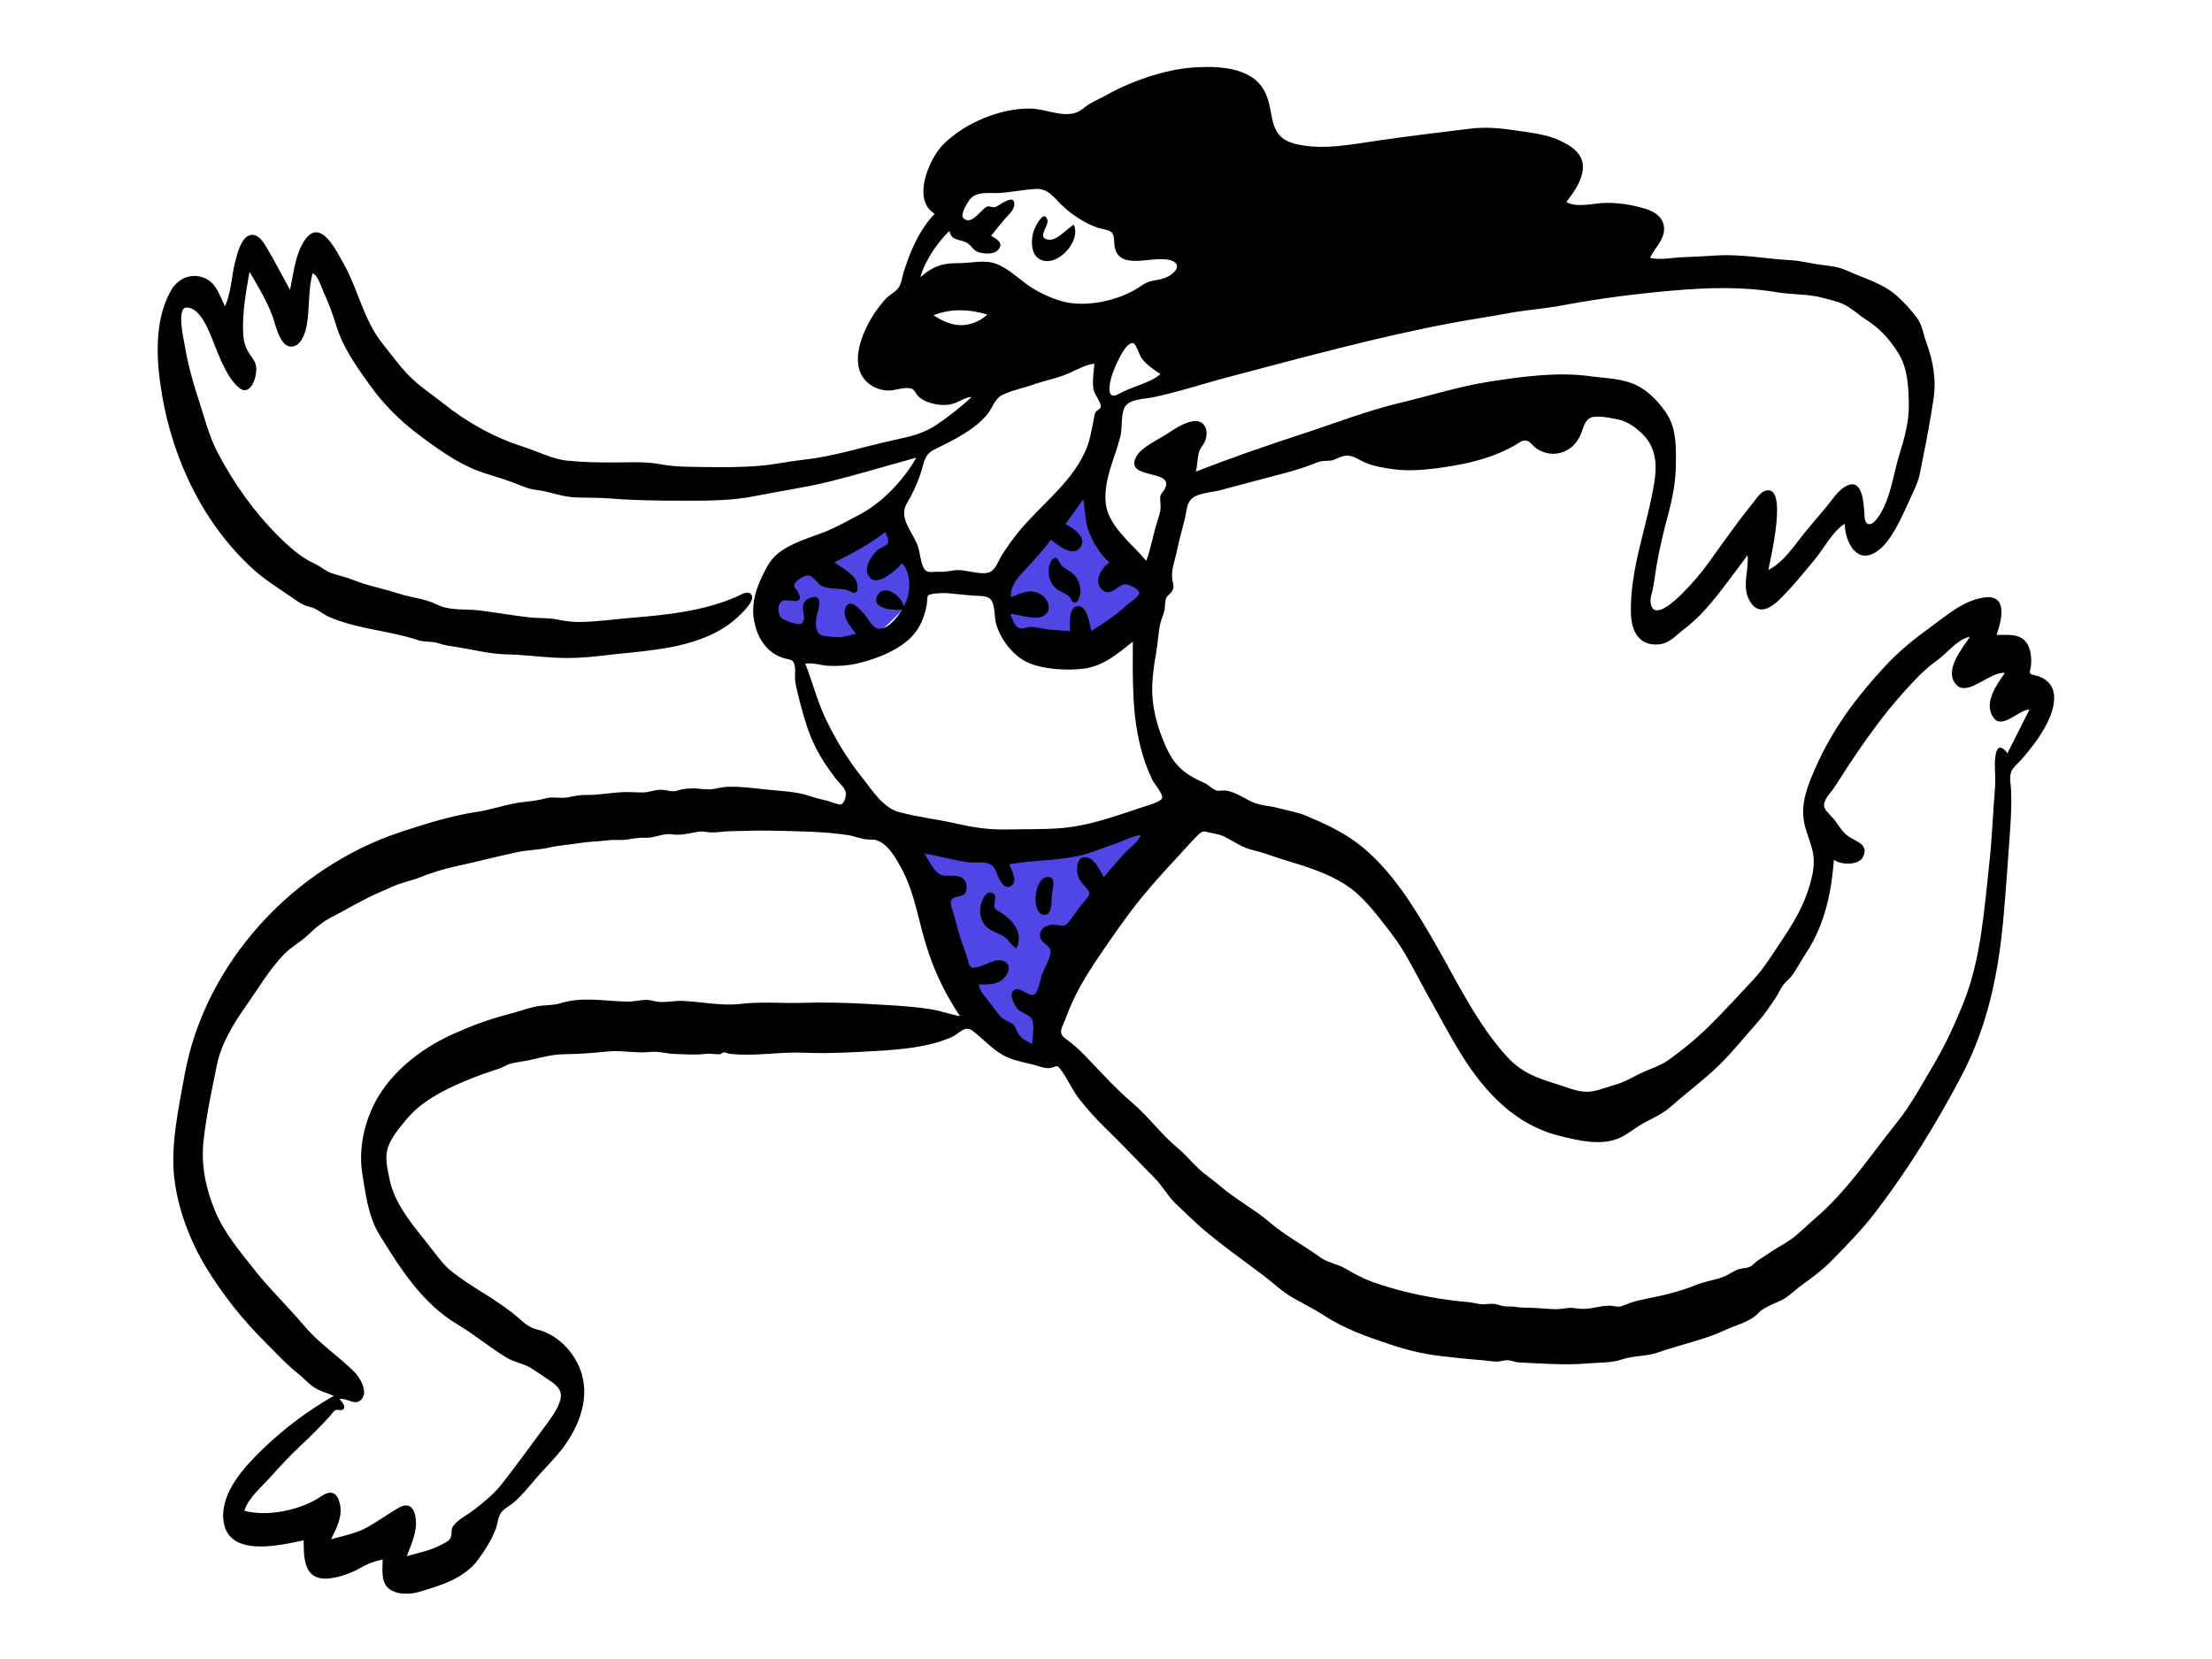
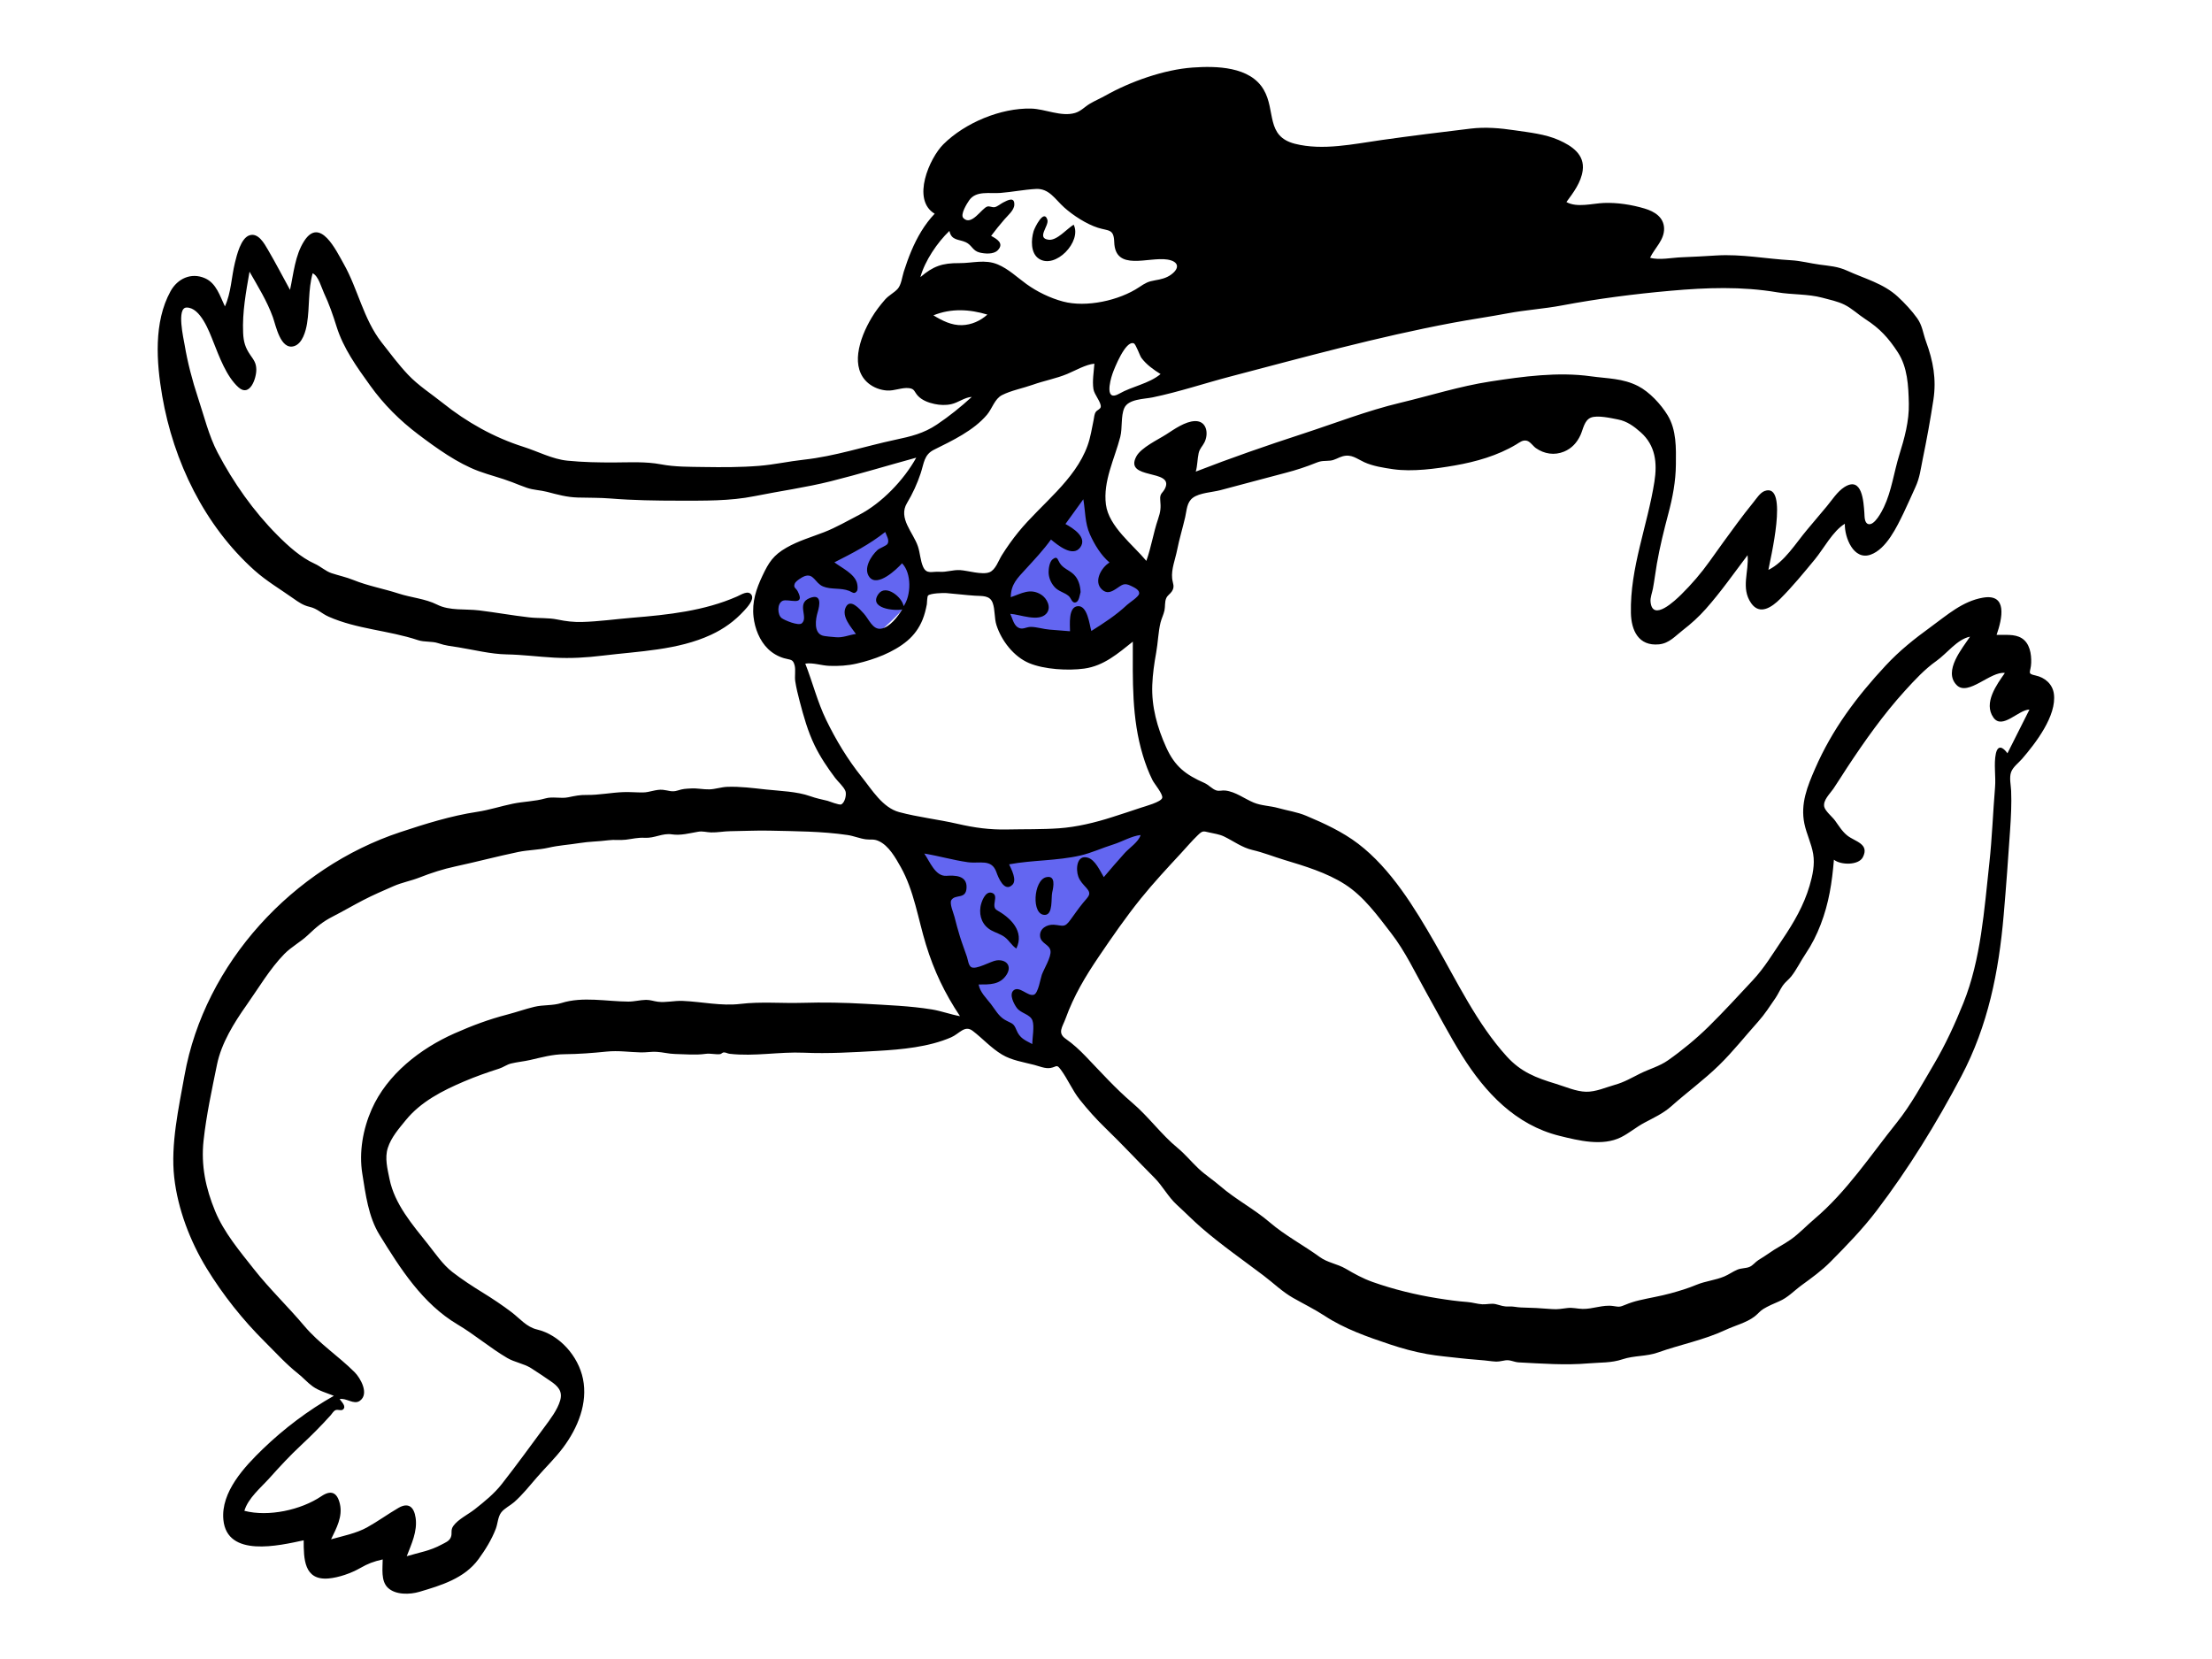
<svg xmlns="http://www.w3.org/2000/svg" viewBox="0 0 1024 768" version="1.1">
-   <g id="react-group-310" stroke="none" stroke-width="1" fill="#FFFFFF00" fill-rule="evenodd">
+   <g id="react-group-310" stroke="none" stroke-width="1" fill="transparent" fill-rule="evenodd">
    <g id="react-group-311">
      <rect id="react-rect-313" x="0" y="0" width="1024" height="768" />
-       <path d="M537.021,380.53 C533.569,386.386 530.118,392.241 526.667,398.097 L526.667,398.097 L494.735,452.265 C492.293,456.409 491.138,460.54 489.662,465.177 L489.662,465.177 L481.542,490.697 C477.509,488.62 473.476,486.543 469.444,484.465 C465.574,482.471 458.612,480.483 455.576,477.321 C452.898,474.532 451.576,467.982 450.116,464.439 C445.878,454.159 441.64,443.879 437.401,433.599 C430.979,418.023 424.557,402.447 418.137,386.871 C437.422,388.72 456.708,390.57 475.994,392.419 C496.336,388.456 516.679,384.493 537.021,380.53 Z M505.318,216.469 C506.155,222.491 506.991,228.513 507.828,234.535 C508.395,238.624 508.091,243.176 510.62,246.396 C516.748,254.199 526.95,259.598 529.5,269.438 L529.5,269.438 L532.16,279.694 C532.5,281.008 534.272,284.766 533.806,286.044 C533.03,288.172 525.583,290.917 523.653,291.941 C516.334,295.821 508.763,299.585 500.818,302.007 C492.572,304.52 485.921,303.499 478.458,299.036 C473.699,296.19 465.481,291.362 462.689,286.304 C460.766,282.822 460.871,276.688 460.142,272.741 L460.142,272.741 L439.787,272.741 C435.642,272.741 428.634,271.35 425.32,273.665 C423.321,275.061 421.637,278.031 419.998,279.84 C417.366,282.745 414.637,285.568 411.789,288.263 C405.752,293.98 398.894,299.865 390.991,302.792 C381.438,306.33 372.447,301.367 364.985,295.34 C361.578,292.587 353.731,286.374 353.322,281.665 C352.899,276.811 357.171,271.065 360.545,268.131 C366.624,262.847 373.84,258.761 380.825,254.816 C391.676,248.688 402.85,243.075 414.173,237.868 C415.956,242.506 417.74,247.143 419.524,251.78 C420.79,255.075 422.058,258.37 423.326,261.664 C423.957,263.307 424.552,266.835 425.796,268.089 C427.251,269.556 431.026,268.779 433.289,268.779 L433.289,268.779 L452.4,268.779 C454.799,268.779 460.331,269.854 462.535,268.76 C464.262,267.902 466.145,264.348 467.337,262.889 C479.997,247.416 492.658,231.943 505.318,216.469 Z" id="react-path-314" fill="#4F46E5" />
+       <path d="M537.021,380.53 C533.569,386.386 530.118,392.241 526.667,398.097 L526.667,398.097 L494.735,452.265 C492.293,456.409 491.138,460.54 489.662,465.177 L489.662,465.177 L481.542,490.697 C477.509,488.62 473.476,486.543 469.444,484.465 C465.574,482.471 458.612,480.483 455.576,477.321 C452.898,474.532 451.576,467.982 450.116,464.439 C445.878,454.159 441.64,443.879 437.401,433.599 C430.979,418.023 424.557,402.447 418.137,386.871 C437.422,388.72 456.708,390.57 475.994,392.419 C496.336,388.456 516.679,384.493 537.021,380.53 Z M505.318,216.469 C506.155,222.491 506.991,228.513 507.828,234.535 C508.395,238.624 508.091,243.176 510.62,246.396 C516.748,254.199 526.95,259.598 529.5,269.438 L529.5,269.438 L532.16,279.694 C532.5,281.008 534.272,284.766 533.806,286.044 C533.03,288.172 525.583,290.917 523.653,291.941 C516.334,295.821 508.763,299.585 500.818,302.007 C492.572,304.52 485.921,303.499 478.458,299.036 C473.699,296.19 465.481,291.362 462.689,286.304 C460.766,282.822 460.871,276.688 460.142,272.741 L460.142,272.741 L439.787,272.741 C435.642,272.741 428.634,271.35 425.32,273.665 C423.321,275.061 421.637,278.031 419.998,279.84 C417.366,282.745 414.637,285.568 411.789,288.263 C405.752,293.98 398.894,299.865 390.991,302.792 C381.438,306.33 372.447,301.367 364.985,295.34 C361.578,292.587 353.731,286.374 353.322,281.665 C352.899,276.811 357.171,271.065 360.545,268.131 C366.624,262.847 373.84,258.761 380.825,254.816 C391.676,248.688 402.85,243.075 414.173,237.868 C415.956,242.506 417.74,247.143 419.524,251.78 C420.79,255.075 422.058,258.37 423.326,261.664 C423.957,263.307 424.552,266.835 425.796,268.089 C427.251,269.556 431.026,268.779 433.289,268.779 L433.289,268.779 L452.4,268.779 C454.799,268.779 460.331,269.854 462.535,268.76 C464.262,267.902 466.145,264.348 467.337,262.889 C479.997,247.416 492.658,231.943 505.318,216.469 Z" id="react-path-314" fill="#6366F1" />
      <g id="react-group-312" transform="translate(72.99943, 30.99941)" fill="#000000">
        <path d="M856.307,317.72 C854.195,314.783 851.837,313.659 850.929,317.933 C849.934,322.615 850.977,328.515 850.573,333.381 C849.597,345.129 849.206,356.933 847.915,368.653 C845.544,390.175 844.06,413.07 835.901,433.359 C831.998,443.062 827.585,452.656 822.264,461.666 C816.95,470.663 811.655,480.479 805.117,488.636 C792.849,503.939 781.946,520.614 766.87,533.372 C763.213,536.467 759.958,540.005 756.036,542.785 C752.72,545.136 748.981,546.919 745.804,549.229 C744.238,550.367 742.695,551.25 741.046,552.301 C739.475,553.301 738.528,554.825 736.831,555.514 C735.166,556.19 733.087,556.012 731.302,556.757 C729.203,557.634 727.342,559.012 725.248,559.899 C721.109,561.653 716.502,562.044 712.318,563.781 C708.235,565.474 704.614,566.556 700.343,567.73 C695.479,569.067 690.558,569.825 685.655,570.995 C683.495,571.511 681.447,572.172 679.401,573.03 C676.759,574.139 676.537,574.012 673.756,573.594 C669.072,572.89 664.346,575.056 659.592,574.935 C657.21,574.875 655.077,574.24 652.684,574.512 C650.044,574.812 648.179,575.241 645.461,575.014 C640.606,574.609 635.934,574.37 631.128,574.264 C629.279,574.223 627.595,573.715 625.745,573.808 C622.931,573.95 622.135,573.387 619.404,572.727 C617.442,572.253 615.223,572.903 613.244,572.798 C610.911,572.674 608.687,571.922 606.359,571.746 C601.54,571.382 597.156,570.766 592.337,569.99 C582.337,568.379 571.985,565.863 562.442,562.469 C557.881,560.847 554.115,558.756 549.994,556.343 C546.06,554.039 541.619,553.573 537.96,550.912 C530.453,545.449 521.897,540.955 514.838,534.893 C507.62,528.695 498.973,524.227 491.86,518.054 C488.643,515.262 485.034,512.965 481.927,510.055 C478.535,506.877 475.721,503.353 472.119,500.393 C464.596,494.211 458.699,485.932 451.186,479.534 C443.368,472.876 436.731,465.425 429.63,458.045 C426.738,455.039 423.789,452.297 420.371,449.917 C416.375,447.134 418.864,444.449 420.296,440.497 C424.132,429.924 429.418,421.065 435.729,411.766 C441.954,402.595 448.191,393.55 455.16,384.919 C461.031,377.648 467.34,370.878 473.606,364.111 C476.211,361.297 478.733,358.293 481.508,355.627 C483.652,353.568 483.943,353.684 486.616,354.333 C489.046,354.924 491.374,355.142 493.65,356.238 C498.068,358.366 501.884,361.334 506.766,362.475 C511.978,363.692 516.493,365.553 521.593,367.09 C531.007,369.929 541.219,373.009 549.577,378.36 C558.372,383.992 564.733,392.884 571.01,401.001 C577.578,409.491 582.121,419.294 587.38,428.656 C592.82,438.337 597.891,448.162 603.777,457.588 C614.557,474.849 628.686,489.799 648.917,494.81 C657.765,497.001 668.826,499.774 677.453,495.443 C681.229,493.548 684.479,490.74 688.214,488.751 C692.561,486.436 696.969,484.441 700.682,481.13 C707.943,474.656 715.819,468.933 722.809,462.111 C729.256,455.817 734.884,448.655 740.904,441.937 C743.907,438.586 746.371,434.762 748.905,431.053 C750.164,429.209 751.05,427.072 752.295,425.265 C753.434,423.612 755.03,422.541 756.266,420.963 C758.736,417.813 760.617,413.867 762.881,410.52 C765.744,406.288 768.011,401.752 769.845,396.988 C773.677,387.028 775.1,377.533 775.982,366.971 C779.075,369.534 787.419,369.653 789.375,365.821 C792.545,359.609 785.771,358.621 782.239,355.847 C779.829,353.955 778.242,351.293 776.476,348.847 C775.28,347.189 771.948,344.493 771.5,342.483 C770.828,339.463 774.186,336.401 775.734,334.124 C777.902,330.935 779.913,327.637 782.036,324.417 C790.196,312.036 798.875,299.752 808.865,288.762 C813.316,283.865 818.042,278.752 823.463,274.936 C828.278,271.547 833.004,264.929 838.977,263.734 C835.617,268.901 826.356,279.667 832.821,286.171 C838.115,291.496 848.558,279.589 855.115,280.538 C851.43,285.806 845.033,294.441 849.819,301.185 C853.923,306.97 861.451,297.482 866.494,297.482 C863.098,304.228 859.703,310.974 856.307,317.72 M414.856,397.091 C411.67,396.876 408.121,398.892 408.494,402.437 C408.853,405.869 412.871,406.133 413.307,409.171 C413.72,412.04 410.265,417.531 409.276,420.296 C408.669,421.991 407.645,428.741 405.649,429.478 C402.899,430.493 398.785,425.089 396.147,427.53 C394.056,429.463 396.463,433.892 397.693,435.556 C399.644,438.195 403.844,438.459 404.944,441.404 C405.934,444.057 404.881,449.466 404.881,452.325 C401.372,450.484 399.091,449.602 397.562,445.869 C396.118,442.345 395.54,443.043 392.137,441.074 C389.278,439.418 387.681,436.341 385.716,433.794 C383.621,431.078 380.636,428.28 380.041,424.749 C384.963,424.749 389.857,424.986 392.911,420.32 C395.641,416.145 392.829,412.998 388.27,413.601 C385.725,413.938 378.865,418.066 376.605,416.712 C375.329,415.947 375.072,413.265 374.63,411.953 C373.569,408.802 372.359,405.721 371.379,402.538 C370.45,399.514 369.617,396.462 368.849,393.393 C368.415,391.663 366.436,387.181 367.412,385.667 C369.295,382.749 374.165,385.543 374.445,380.016 C374.741,374.174 369.009,374.188 365.086,374.442 C359.976,374.772 357.439,367.802 354.876,364.133 C361.636,365.232 368.209,367.173 375.003,368.136 C380.519,368.917 386.033,366.398 388.261,372.74 C389.054,374.996 391.914,382.34 395.673,378.594 C397.888,376.387 395.184,371.412 394.156,369.126 C405.1,367.093 416.257,367.542 427.21,365.017 C432.428,363.815 437.238,361.512 442.337,359.936 C446.323,358.704 450.925,355.956 455.03,355.557 C454.071,358.775 449.917,361.423 447.718,363.835 C444.382,367.494 441.191,371.283 437.977,375.049 C436.266,372.231 434.027,367.007 430.536,366.023 C425.349,364.561 424.97,371.486 426.174,374.769 C427.008,377.045 428.413,378.335 429.953,380.067 C432.56,383.004 430.826,383.959 428.366,386.973 C426.31,389.492 424.517,392.079 422.617,394.705 C419.692,398.744 419.174,397.382 414.856,397.091 M358.393,436.299 C348.329,434.65 337.572,434.283 327.378,433.689 C317.84,433.133 308.014,432.96 298.45,433.246 C288.927,433.53 279.19,432.605 269.718,433.743 C260.895,434.803 251.98,432.725 242.982,432.346 C239.198,432.187 235.368,433.195 231.583,432.741 C229.683,432.513 228.008,431.836 226.063,431.867 C223.304,431.912 220.644,432.679 217.864,432.666 C207.846,432.617 196.764,430.222 186.925,433.318 C182.665,434.658 178.666,434.053 174.312,435.098 C170.098,436.11 166.052,437.575 161.876,438.654 C153.351,440.858 145.519,443.791 137.39,447.394 C121.576,454.403 106.205,466.339 99.065,482.53 C95.013,491.719 93.125,502.36 94.717,512.302 C96.248,521.867 97.536,532.305 102.702,540.677 C112.329,556.278 122.619,572.517 138.748,582.09 C146.724,586.824 153.848,592.967 161.798,597.635 C165.281,599.679 169.375,600.197 172.783,602.312 C175.794,604.181 178.831,606.313 181.784,608.303 C185.244,610.637 187.581,612.981 186.304,617.362 C185.035,621.72 181.656,626.095 178.991,629.703 C172.518,638.463 166.027,647.414 159.314,655.98 C155.743,660.537 151.321,664.088 146.805,667.661 C143.83,670.016 139.111,672.278 136.881,675.375 C135.405,677.425 136.511,678.744 135.683,680.703 C134.915,682.516 133.05,683.142 131.39,684.047 C126.061,686.95 120.998,687.696 115.295,689.41 C117.473,683.765 120.298,677.909 119.41,671.68 C118.681,666.576 116.074,664.361 111.426,667.069 C106.541,669.915 101.87,673.323 96.939,676.063 C91.982,678.819 85.697,680.068 80.26,681.584 C82.729,676.46 85.718,671.095 84.344,665.201 C83.074,659.754 80.189,658.663 75.765,661.651 C66.312,668.035 51.295,671.288 40.129,668.403 C41.831,662.541 47.861,657.595 51.808,653.19 C56.482,647.972 61.227,642.834 66.356,638.057 C71.198,633.547 75.72,629.006 80.134,624.094 C80.815,623.337 81.34,622.235 82.329,621.806 C83.396,621.344 84.965,622.241 85.825,621.473 C87.42,620.05 85.186,618.007 84.224,616.696 C87.28,615.974 90.751,619.47 93.57,617.482 C98.087,614.294 93.833,606.888 91.17,604.234 C83.637,596.725 74.747,590.981 67.812,582.753 C60.312,573.853 51.793,565.718 44.593,556.586 C38.036,548.271 30.668,539.544 26.603,529.694 C22.206,519.043 19.981,508.485 21.241,496.965 C22.531,485.169 25.094,473.416 27.462,461.799 C29.471,451.947 35.331,442.511 41.078,434.38 C46.582,426.591 51.953,417.43 58.636,410.62 C61.927,407.266 66.164,405.08 69.559,401.856 C73.435,398.175 76.266,395.736 81.081,393.271 C85.805,390.854 90.391,388.166 95.102,385.72 C99.786,383.287 104.303,381.378 109.099,379.262 C113.141,377.479 117.12,376.831 121.267,375.201 C126.636,373.092 132.119,371.32 137.764,370.107 C147.568,368.001 157.161,365.43 166.924,363.404 C171.55,362.444 176.382,362.47 180.911,361.427 C185.789,360.303 190.358,360.08 195.301,359.277 C199.753,358.554 204.184,358.572 208.683,357.975 C211.34,357.623 214.02,358.049 216.67,357.728 C219.93,357.334 222.223,356.658 225.535,356.84 C230.056,357.09 233.652,354.593 237.993,355.243 C242.139,355.864 246.081,354.739 250.186,354.036 C252.357,353.664 254.02,354.287 256.175,354.351 C259.107,354.439 262.107,353.812 265.071,353.786 C271.133,353.732 277.236,353.385 283.295,353.528 C295.393,353.814 307.264,353.794 319.367,355.557 C322.248,355.978 325.12,357.227 327.95,357.563 C330.281,357.84 331.425,357.288 333.787,358.355 C338.433,360.455 341.595,366.128 344.017,370.447 C350.137,381.364 352.008,394.399 355.639,406.241 C359.388,418.467 364.346,428.836 371.407,439.413 C367.008,438.634 362.804,437.021 358.393,436.299 M309.456,302.251 C305.401,293.898 303.178,284.829 299.789,276.213 C303.401,275.662 307.306,277.129 310.964,277.244 C315.378,277.385 319.28,277.178 323.606,276.187 C331.628,274.348 340.639,271.019 347.005,265.652 C350.15,263.001 352.505,259.722 354.057,255.925 C355.011,253.588 355.591,251.201 356.064,248.739 C356.182,248.124 356.147,245.112 356.662,244.656 C357.816,243.632 363.521,243.434 365.111,243.558 C369.468,243.9 373.847,244.478 378.282,244.766 C381.717,244.99 385.234,244.497 386.554,248.137 C387.704,251.306 387.239,255.136 388.308,258.437 C390.637,265.634 396.297,272.979 403.384,275.963 C410.451,278.938 421.455,279.531 428.909,278.512 C438,277.269 444.579,271.47 451.415,266.037 C451.415,283.897 450.817,301.373 456.079,318.728 C457.264,322.64 458.704,326.501 460.532,330.161 C461.367,331.832 465.432,336.586 465.028,338.352 C464.584,340.289 456.947,342.301 455.147,342.913 C450.749,344.407 446.311,345.839 441.889,347.259 C434.006,349.791 425.432,351.873 417.193,352.445 C409.154,353.003 401.239,352.813 393.198,352.986 C385.175,353.158 378.069,352.172 370.207,350.361 C361.328,348.317 351.991,347.3 343.227,344.942 C335.569,342.881 330.62,334.556 325.922,328.696 C319.385,320.54 314.019,311.648 309.456,302.251 M298.145,257.574 C296.593,258.831 290.155,256.146 288.813,255.107 C286.955,253.668 286.583,248.503 289.243,247.161 C291.781,245.881 300.104,250.095 296.288,242.758 C295.429,241.105 294.151,241.166 294.923,239.146 C295.366,237.989 298.277,236.174 299.336,235.775 C303.721,234.126 304.241,238.918 308.002,240.48 C311.812,242.062 316.202,240.987 320.127,242.546 C321.627,243.141 322.388,244.278 323.642,242.688 C324.263,241.899 323.968,239.809 323.731,238.915 C322.575,234.576 316.561,231.846 313.266,229.327 C321.622,225.095 329.413,221.093 336.792,215.272 C337.343,216.776 338.899,219.177 337.848,220.792 C337.255,221.701 334.162,222.755 333.211,223.623 C330.326,226.259 326.437,232.208 329.493,236.162 C333.201,240.96 342.047,232.621 344.578,229.761 C349.117,234.322 348.804,244.729 345.302,249.616 C344.736,245.559 337.069,239.214 333.667,243.967 C328.857,250.691 341.114,251.938 344.684,251.111 C342.679,254.343 338.891,259.48 334.82,260.049 C330.966,260.589 329.177,255.531 326.889,253.034 C324.902,250.866 320.578,245.789 318.511,250.139 C316.464,254.45 321.01,259.31 323.242,262.491 C320.145,262.892 317.172,264.313 313.993,263.984 C312.475,263.827 308.867,263.64 307.595,263.171 C303.672,261.725 304.535,255.683 305.513,252.444 C306.508,249.154 307.541,243.525 301.727,245.91 C295.548,248.444 301.431,254.911 298.145,257.574 M346.879,201.881 C349.487,197.559 351.608,192.899 353.204,188.112 C354.788,183.36 354.719,179.512 359.399,177.182 C367.845,172.978 377.717,168.344 383.922,160.98 C386.332,158.12 387.45,153.658 390.842,151.916 C395.019,149.772 400.66,148.699 405.144,147.101 C410.392,145.231 415.909,144.254 421.058,142.113 C424.701,140.598 429.693,137.688 433.621,137.366 C433.361,141.238 432.602,145.217 433.177,149.099 C433.564,151.715 436.864,155.242 436.569,157.372 C436.427,158.394 434.889,158.818 434.294,159.673 C433.559,160.731 433.527,162.206 433.274,163.409 C432.439,167.395 431.858,171.39 430.473,175.248 C424.675,191.392 409.036,202.315 398.496,215.236 C395.679,218.69 393.118,222.304 390.75,226.083 C389.258,228.464 387.883,232.811 385.053,233.914 C381.654,235.239 375.025,233.137 371.52,232.923 C368.076,232.713 365.283,233.932 361.955,233.697 C358.505,233.452 355.959,235.01 354.343,231.415 C353.046,228.529 352.947,224.934 351.93,221.916 C349.771,215.505 342.659,208.877 346.879,201.881 M372.36,119.523 C367.509,119.679 363.134,117.43 359.104,114.98 C367.356,111.649 375.799,112.145 384.089,114.632 C380.847,117.544 376.743,119.382 372.36,119.523 M353.079,97.289 C355.11,89.813 360.953,81.188 366.512,75.902 C367.452,80.494 370.941,79.649 374.164,81.171 C376.918,82.471 377.261,85.111 380.494,85.905 C382.907,86.497 386.954,86.845 388.877,84.863 C392.037,81.605 388.388,79.609 385.827,78.193 C387.799,75.544 389.898,72.97 392.06,70.471 C393.555,68.743 396.46,66.336 396.558,63.817 C396.708,59.946 393.617,61.589 391.314,62.783 C390.225,63.348 388.705,64.67 387.472,64.891 C386.29,65.102 385.126,64.319 384.063,64.615 C381.488,65.332 376.691,73.902 372.954,69.931 C371.403,68.283 374.719,63.077 375.672,61.716 C378.883,57.131 385.097,58.712 390.115,58.318 C395.596,57.887 401.084,56.765 406.564,56.473 C412.692,56.147 415.403,61.247 419.699,65.083 C423.782,68.729 429.952,72.734 435.229,74.421 C440.278,76.034 442.609,74.832 442.81,81.071 C443.254,94.859 458.643,87.764 467.428,89.154 C472.559,89.965 473.402,93.02 469.119,96.143 C466.929,97.74 464.363,98.325 461.763,98.754 C458.461,99.299 457.177,100.051 454.365,101.933 C445.111,108.125 429.859,111.457 419.105,108.585 C413.163,106.998 407.077,104.058 402.105,100.447 C397.814,97.331 393.877,93.521 388.929,91.431 C382.935,88.9 377.24,90.859 371.04,90.81 C363.222,90.747 359.019,92.204 353.079,97.289 M441.98,142.084 C442.83,139.61 448.074,126.349 451.891,127.965 C452.861,128.376 454.662,133.695 455.381,134.665 C457.696,137.784 460.995,140.145 464.259,142.167 C458.84,146.673 451.154,147.798 445.106,151.261 C438.495,155.045 440.724,145.735 441.98,142.084 M422.341,261.223 C419.204,260.938 416.063,260.697 412.921,260.472 C410.123,260.272 406.952,259.223 404.239,259.207 C401.904,259.193 400.311,260.821 398.094,259.366 C396.224,258.139 395.582,255.024 394.681,253.155 C399.106,253.401 407.836,257.105 411.405,253.047 C413.893,250.217 411.655,245.915 408.937,244.24 C403.846,241.101 399.821,243.807 394.918,245.451 C394.965,239.464 397.996,236.65 401.751,232.543 C405.774,228.145 410.055,223.616 413.524,218.764 C416.45,221.16 423.548,227.161 427.049,222.444 C430.576,217.692 423.549,213.39 420.224,211.579 C422.985,207.76 425.745,203.94 428.504,200.12 C429.462,205.626 429.214,211.136 431.542,216.331 C433.671,221.081 436.641,226.008 440.631,229.403 C436.879,231.678 433.127,238.112 437.06,241.842 C439.279,243.947 441.299,243.126 443.55,241.664 C446.572,239.701 447.291,238.582 450.7,240.279 C452.197,241.023 454.69,242.137 454.318,243.909 C454.01,245.378 449.835,247.988 448.734,249.023 C443.701,253.757 438.045,257.433 432.212,261.098 C431.323,258.128 430.442,249.177 425.876,249.62 C421.456,250.049 422.341,258.211 422.341,261.223 M496.674,143.274 C530.866,134.317 564.662,124.974 599.464,118.442 C607.91,116.857 616.421,115.658 624.862,114.063 C633.184,112.49 641.666,111.981 649.961,110.416 C666.667,107.265 683.422,105.109 700.397,103.6 C716.967,102.126 733.253,101.529 749.756,104.319 C756.615,105.479 763.913,105.036 770.575,106.817 C773.939,107.716 777.721,108.498 780.848,110.047 C784.332,111.772 787.296,114.657 790.569,116.763 C797.186,121.021 801.293,125.507 805.563,132.091 C810.077,139.053 810.464,147.564 810.653,155.792 C810.84,163.967 808.627,171.903 806.223,179.637 C803.765,187.546 802.674,196.314 799.093,203.804 C798.246,205.575 794.779,212.47 791.874,211.603 C790.012,211.047 790.189,207.994 790.071,206.402 C789.704,201.461 789.126,189.168 780.776,194.515 C777.544,196.585 775.086,200.501 772.673,203.393 C769.676,206.983 766.672,210.567 763.646,214.132 C758.372,220.344 753.157,229.137 745.642,232.823 C746.203,229.099 755.436,192.073 743.887,196.303 C741.79,197.071 739.961,200.01 738.589,201.681 C736.003,204.832 733.535,208.075 731.105,211.347 C726.807,217.134 722.599,222.983 718.42,228.856 C714.521,234.336 710.102,239.472 705.309,244.198 C702.649,246.821 691.954,257.14 691.087,247.56 C690.912,245.628 691.832,243.362 692.188,241.477 C692.908,237.67 693.35,233.803 694.017,229.986 C695.383,222.167 697.283,214.49 699.318,206.824 C701.314,199.306 702.741,191.866 702.818,184.074 C702.895,176.364 703.138,168.033 698.975,161.201 C695.891,156.142 690.561,150.402 685.32,147.72 C678.214,144.086 671.202,144.281 663.503,143.203 C648.249,141.068 632.055,143.274 616.914,145.605 C602.696,147.794 589.162,152.134 575.323,155.437 C559.76,159.152 544.923,164.978 529.908,169.866 C513.351,175.255 496.802,181.009 480.559,187.32 C481.356,184.509 481.272,181.65 481.878,178.837 C482.357,176.614 483.621,175.702 484.581,173.78 C486.606,169.726 485.65,163.804 480.213,163.938 C475.684,164.049 470.534,167.74 466.907,170.079 C463.209,172.464 455.263,176.175 453.056,180.273 C447.121,191.294 470.486,185.97 466.41,194.943 C465.29,197.407 463.823,197.205 464.112,200.452 C464.432,204.063 464.31,205.764 463.086,209.348 C460.923,215.682 459.943,222.366 457.674,228.649 C451.514,221.206 440.275,212.734 438.964,202.572 C437.566,191.732 442.981,181.444 445.605,171.249 C446.653,167.176 445.809,161.663 447.454,157.93 C449.334,153.665 456.603,153.782 460.549,152.966 C472.717,150.448 484.653,146.423 496.674,143.274 M877.801,290.166 C877.174,285.619 873.586,282.61 869.316,281.7 C865.11,280.804 867.156,280.333 867.299,275.787 C867.428,271.724 866.641,266.755 862.905,264.433 C859.523,262.332 855.063,263.061 851.285,262.896 C853.911,255.312 856.517,243.647 844.884,245.693 C835.486,247.346 828.468,253.653 820.874,259.179 C813.111,264.83 806.402,270.153 799.856,277.184 C793.281,284.248 787.064,291.652 781.522,299.559 C775.979,307.467 771.188,315.84 767.323,324.691 C763.686,333.021 760.401,341.061 762.298,350.276 C763.282,355.054 765.567,359.49 766.371,364.299 C767.202,369.254 766.104,374.265 764.716,379.015 C762.063,388.093 757.419,396.072 752.162,403.857 C747.712,410.446 743.839,416.989 738.415,422.798 C731.646,430.049 725.022,437.291 717.943,444.266 C712.349,449.776 705.559,455.376 699.115,459.888 C695.206,462.625 690.518,463.869 686.281,465.973 C682.326,467.938 678.973,469.955 674.677,471.161 C670.334,472.38 665.78,474.502 661.207,474.404 C656.608,474.305 651.632,472.056 647.243,470.729 C638.091,467.962 631.093,465.279 624.546,458.075 C610.677,442.814 601.538,423.431 591.28,405.593 C581.938,389.346 570.921,371.174 555.772,359.613 C548.529,354.084 539.984,350.139 531.629,346.628 C527.52,344.9 523.041,344.283 518.771,343.079 C514.954,342.002 510.918,342.025 507.347,340.534 C503.048,338.74 498.969,335.491 494.209,334.96 C492.679,334.79 491.444,335.374 489.964,334.871 C488.153,334.255 486.472,332.301 484.573,331.465 C475.858,327.63 470.882,323.832 466.891,315.02 C462.745,305.863 460.022,296.165 460.423,286.037 C460.62,281.067 461.328,276.053 462.224,271.163 C463.064,266.577 463.158,261.707 464.238,257.234 C464.702,255.312 465.659,253.531 466.07,251.588 C466.45,249.795 466.128,247.682 466.858,245.984 C467.496,244.499 468.696,244.011 469.513,242.745 C470.973,240.487 469.871,239.117 469.621,236.774 C469.169,232.516 471.081,227.886 471.902,223.729 C472.926,218.536 474.486,213.507 475.669,208.358 C476.411,205.133 476.363,201.537 479.245,199.414 C482.342,197.131 488.213,196.886 491.912,195.925 C502.02,193.297 512.061,190.501 522.17,187.889 C526.995,186.643 531.692,185.102 536.308,183.231 C539.021,182.132 540.07,182.507 542.822,182.233 C544.896,182.027 546.608,180.756 548.57,180.226 C552.648,179.126 555.003,181.318 558.506,182.941 C562.485,184.784 567.644,185.594 571.966,186.214 C580.802,187.482 591.626,186.018 600.411,184.489 C610.299,182.767 620.301,179.917 628.901,174.753 C630.595,173.736 631.897,172.56 633.82,173.032 C635.368,173.411 636.7,175.523 637.984,176.427 C641.87,179.164 646.609,179.902 651.04,178.066 C654.644,176.574 657.049,173.887 658.662,170.388 C659.895,167.714 660.385,163.606 663.436,162.342 C666.473,161.084 672.844,162.574 676.054,163.192 C680.15,163.979 683.415,166.351 686.526,169.117 C693.418,175.246 694.235,183.321 692.876,191.991 C689.688,212.349 681.543,231.843 681.995,252.773 C682.166,260.769 685.481,268.227 695.023,267.286 C699.722,266.823 702.495,263.454 706.004,260.744 C709.936,257.708 713.408,254.562 716.712,250.838 C723.684,242.985 729.671,234.375 736.003,226.016 C736.743,233.634 732.764,241.203 737.666,248.241 C741.683,254.009 747.327,250.012 751.14,246.202 C756.826,240.525 762.041,234.144 767.154,227.951 C771.258,222.978 775.462,214.842 781.031,211.463 C780.848,217.777 785.075,228.587 792.992,225.759 C800.299,223.148 805.143,212.839 808.276,206.382 C810.166,202.486 811.858,198.497 813.677,194.568 C815.74,190.114 816.105,186.263 817.075,181.559 C818.962,172.397 820.61,163.351 822.029,154.08 C823.497,144.478 821.911,136.104 818.613,127.105 C817.225,123.321 816.95,119.727 814.535,116.334 C812.02,112.803 808.735,109.294 805.554,106.353 C798.879,100.182 790.206,98.013 782.154,94.331 C777.744,92.315 773.982,92.132 769.308,91.494 C764.868,90.889 760.632,89.727 756.128,89.475 C744.6,88.83 733.189,86.553 721.6,87.263 C716.214,87.594 710.801,87.908 705.411,88.106 C701.1,88.264 695.012,89.55 690.866,88.315 C693.028,83.791 697.526,80.089 697.354,74.684 C697.19,69.511 692.881,66.901 688.415,65.56 C682.424,63.762 675.729,62.721 669.471,62.957 C664.253,63.153 657.025,65.276 652.144,62.531 C655.372,58.15 658.944,53.444 659.68,47.883 C660.651,40.543 654.738,36.577 648.678,33.869 C642.419,31.072 634.946,30.315 628.236,29.321 C621.388,28.305 614.713,27.712 607.842,28.534 C594.094,30.18 580.345,31.881 566.561,33.826 C553.69,35.643 539.341,38.828 526.487,35.565 C512.882,32.11 517.659,20.262 512.02,10.552 C505.727,-0.284 489.998,-0.502 479.15,0.264 C465.857,1.203 450.284,6.746 438.722,13.255 C436.349,14.591 433.828,15.643 431.51,17.026 C429.155,18.43 427.384,20.493 424.656,21.297 C418.255,23.182 410.824,19.422 404.323,19.265 C390.264,18.927 373.711,25.85 363.714,35.789 C357.316,42.15 348.794,61.444 359.691,67.939 C354.97,72.894 351.544,78.879 348.89,85.151 C347.561,88.291 346.437,91.516 345.39,94.76 C344.64,97.087 344.243,100.912 342.511,102.777 C340.816,104.603 338.429,105.712 336.689,107.712 C334.409,110.334 332.293,113.074 330.515,116.064 C327.582,120.992 325.058,126.751 324.32,132.481 C323.642,137.734 324.752,142.939 329.007,146.435 C331.432,148.428 334.476,149.553 337.588,149.78 C340.983,150.028 344.485,148.297 347.781,148.674 C350.488,148.983 350.197,150.374 351.913,152.228 C353.868,154.338 356.865,155.421 359.611,156.011 C362.157,156.558 364.824,156.667 367.377,156.099 C370.664,155.368 373.477,152.951 376.87,152.736 C371.807,157.371 366.447,161.687 360.746,165.516 C354.534,169.689 348.634,171.049 341.423,172.59 C327.178,175.634 313.619,180.213 299.068,181.81 C292.151,182.569 285.372,184.095 278.41,184.656 C269.879,185.343 261.339,185.331 252.789,185.196 C246.183,185.092 239.467,185.186 232.953,183.949 C225.95,182.618 218.702,183.054 211.56,183.085 C204.232,183.116 196.944,182.99 189.646,182.257 C182.7,181.559 175.938,177.949 169.298,175.843 C155.663,171.517 143.091,164.448 131.964,155.552 C126.589,151.255 120.656,147.488 115.907,142.465 C111.597,137.907 107.514,132.462 103.648,127.502 C95.209,116.674 92.706,102.784 86.072,91.074 C82.619,84.979 75.173,69.165 67.818,80.567 C63.555,87.177 62.914,95.684 61.26,103.18 C57.865,96.994 54.604,90.711 51.043,84.618 C49.365,81.746 46.535,76.532 42.42,77.955 C38.478,79.319 36.633,87.083 35.774,90.556 C34.102,97.313 34.045,104.395 31.12,110.833 C28.833,106.085 27.175,100.152 21.933,97.824 C15.513,94.974 9.161,97.994 5.955,103.813 C-1.95,118.16 -0.581,136.782 2.094,152.304 C7.323,182.647 21.653,212.315 44.814,233.044 C50.331,237.982 56.747,241.756 62.77,246.018 C65.19,247.731 67.357,249.25 70.285,249.913 C73.986,250.75 75.671,252.941 79.181,254.494 C92.287,260.294 107.022,260.832 120.452,265.325 C123.59,266.375 126.849,265.73 129.947,266.776 C133.36,267.928 135.701,268.095 139.216,268.663 C146.436,269.83 154.113,271.797 161.525,271.936 C168.94,272.074 176.12,273.033 183.589,273.442 C191.284,273.863 198.442,273.424 206.109,272.491 C222.746,270.466 240.79,270.007 256.162,262.859 C262.147,260.076 267.09,256.506 271.547,251.624 C272.788,250.265 276.265,246.621 274.904,244.424 C273.42,242.03 270.142,244.282 268.188,245.141 C252.943,251.842 236.203,253.61 219.736,254.965 C212.036,255.598 204.228,256.722 196.509,256.925 C192.53,257.03 189.036,256.623 185.193,255.82 C180.792,254.9 176.35,255.301 171.911,254.793 C164.199,253.911 156.544,252.521 148.856,251.578 C142.405,250.787 135.191,251.843 129.349,248.895 C123.905,246.149 117.378,245.678 111.506,243.763 C104.587,241.506 97.44,240.27 90.641,237.517 C87.255,236.146 83.852,235.458 80.47,234.335 C77.739,233.428 75.425,231.206 72.685,229.973 C66.255,227.081 60.393,221.748 55.447,216.783 C44.378,205.673 35.059,192.428 27.741,178.51 C23.689,170.803 21.373,161.284 18.625,153.015 C16.067,145.317 13.817,136.718 12.482,128.72 C12.007,125.877 8.65,111.494 13.328,111.377 C19.791,111.217 23.935,122.677 25.732,127.18 C28.437,133.958 31.817,143.344 37.426,148.333 C42.67,152.997 45.732,144.126 45.652,139.989 C45.594,136.984 44.476,135.658 42.841,133.282 C40.532,129.924 39.738,127.252 39.551,123.087 C39.124,113.556 40.887,104.111 42.514,94.768 C46.426,101.653 50.586,108.291 53.299,115.768 C54.716,119.672 56.827,131.147 63.131,129.249 C67.012,128.081 68.571,122.255 69.135,118.776 C70.395,111.014 69.579,103.182 71.745,95.505 C74.464,96.806 75.778,102.102 76.968,104.633 C79.352,109.697 81.121,114.778 82.783,120.11 C85.972,130.348 92.194,138.894 98.381,147.514 C104.642,156.237 112.104,163.664 120.673,170.132 C129.032,176.44 138.783,183.481 148.661,187.122 C153.739,188.994 158.999,190.248 164.056,192.206 C166.337,193.089 168.602,194.032 170.918,194.822 C174.05,195.889 177.123,195.887 180.213,196.686 C185.158,197.965 189.284,199.166 194.485,199.32 C199.536,199.47 204.602,199.359 209.632,199.767 C219.96,200.605 230.783,200.778 241.165,200.774 C252.869,200.77 264.807,201 276.323,198.679 C288.072,196.312 300.046,194.681 311.634,191.78 C324.87,188.466 337.991,184.471 351.156,180.871 C345.442,191.222 335.139,201.972 324.638,207.383 C319.405,210.079 314.001,213.224 308.534,215.348 C302.567,217.667 296.664,219.333 291.064,222.542 C284.992,226.02 282.888,229.339 279.98,235.488 C277.07,241.642 275.064,247.555 275.828,254.532 C276.419,259.918 278.657,265.676 282.626,269.481 C284.667,271.438 287.186,272.889 289.9,273.691 C292.972,274.599 294.086,273.951 294.874,277.084 C295.396,279.157 294.8,282.101 295.142,284.358 C295.616,287.48 296.389,290.557 297.185,293.609 C299.003,300.585 300.975,307.598 304.132,314.105 C306.725,319.446 310.056,324.362 313.609,329.103 C314.963,330.911 317.563,333.111 318.38,335.22 C318.954,336.701 318.215,340.474 316.452,341.367 C315.52,341.839 310.821,339.896 310.148,339.736 C307.385,339.075 304.786,338.544 302.156,337.605 C295.838,335.35 288.258,335.206 281.536,334.473 C275.624,333.83 269.607,333.027 263.65,333.251 C260.877,333.356 258.142,334.34 255.429,334.422 C252.532,334.51 249.936,333.829 246.984,333.998 C244.275,334.154 243.317,334.127 240.715,334.948 C237.95,335.82 236.62,334.903 233.878,334.629 C230.688,334.31 227.791,335.823 224.638,335.851 C221.601,335.878 218.624,335.576 215.547,335.694 C209.936,335.907 204.124,337.094 198.644,337.005 C195.4,336.951 193.212,337.434 190.062,338.087 C186.539,338.817 182.897,337.618 179.439,338.615 C174.62,340.004 169.472,340.014 164.381,341.064 C158.821,342.211 153.467,343.98 147.846,344.829 C135.819,346.645 123.878,350.386 112.335,354.208 C62.732,370.636 21.731,414.809 12.417,466.839 C9.727,481.869 5.934,498.787 7.654,514.071 C9.301,528.719 15.019,543.652 22.677,556.168 C30.163,568.402 39.402,580.039 49.578,590.128 C54.624,595.132 59.433,600.498 65.02,604.913 C67.349,606.754 69.401,609.119 71.793,610.833 C74.653,612.881 78.324,613.849 81.547,615.166 C69.714,621.85 58.422,630.373 48.643,639.822 C40.176,648.002 29.187,659.706 30.405,672.52 C32.085,690.214 56.222,684.5 67.589,682.053 C67.589,690.526 67.657,700.7 79.068,699.719 C83.842,699.308 89.555,697.295 93.704,694.924 C97.453,692.783 99.869,691.891 104.159,690.903 C104.159,694.982 103.237,700.849 106.545,704.005 C110.137,707.431 116.774,707.191 121.139,705.901 C131.167,702.938 141.969,699.717 148.492,690.813 C151.663,686.485 154.611,681.722 156.531,676.69 C157.442,674.302 157.47,671.182 159.042,669.139 C160.505,667.239 163.235,665.956 165.025,664.376 C168.911,660.946 172.161,656.842 175.538,652.933 C179.578,648.257 184.096,643.967 187.786,638.996 C194.451,630.022 199.186,618.618 196.869,607.295 C194.703,596.715 185.953,586.889 175.618,584.46 C170.742,583.314 167.658,579.373 163.838,576.467 C159.696,573.315 154.995,570.173 150.571,567.45 C145.811,564.52 140.815,561.274 136.402,557.846 C131.974,554.405 128.584,549.34 125.118,544.976 C117.903,535.896 109.671,526.439 107.315,514.788 C106.371,510.12 105.029,505.045 106.531,500.395 C108.12,495.476 111.62,491.522 114.812,487.595 C121.801,478.995 131.836,473.896 141.831,469.635 C147.241,467.328 152.596,465.451 158.078,463.699 C160.036,463.073 161.566,461.824 163.603,461.328 C166.45,460.635 169.486,460.372 172.371,459.715 C177.877,458.462 182.703,457.071 188.361,457.026 C194.831,456.974 201.289,456.477 207.723,455.818 C213.344,455.243 218.169,456.064 223.704,456.19 C226.089,456.244 228.52,455.795 230.904,455.921 C233.824,456.075 236.574,456.868 239.545,456.925 C244.381,457.015 248.882,457.516 253.614,456.861 C255.964,456.535 257.963,457.232 260.335,457 C260.914,456.944 261.475,456.197 262.02,456.184 C263.098,456.16 263.694,456.708 264.794,456.835 C276.264,458.16 287.717,455.822 299.175,456.33 C310.383,456.827 322.054,456.138 333.291,455.489 C344.414,454.846 356.965,453.709 367.306,449.211 C371.155,447.536 373.578,443.388 377.282,446.213 C381.954,449.776 385.735,454.115 390.888,457.207 C395.303,459.856 400.762,460.686 405.689,461.951 C408.013,462.548 410.841,463.809 413.251,463.402 C416.333,462.88 416.014,461.372 418.174,464.315 C421.373,468.677 423.428,473.763 426.843,478.055 C430.456,482.595 434.494,487.114 438.668,491.148 C446.384,498.601 453.721,506.523 461.346,514.15 C465.275,518.08 467.716,523.015 471.813,526.757 C475.667,530.276 479.381,534.076 483.322,537.482 C492.381,545.315 502.332,552.245 511.887,559.46 C516.491,562.937 520.515,566.927 525.559,569.804 C530.44,572.588 535.652,575.137 540.29,578.18 C549.388,584.147 560,587.868 570.451,591.357 C576.051,593.227 581.73,594.776 587.543,595.821 C592.856,596.775 597.879,597.131 603.17,597.765 C608.043,598.35 612.968,598.54 617.805,599.187 C620.659,599.569 621.423,599.114 623.918,598.74 C626.157,598.404 627.821,599.577 630.144,599.695 C640.747,600.233 651.606,601.078 662.312,600.151 C667.866,599.669 672.811,600.026 678.157,598.239 C683.465,596.463 689.166,597.011 694.53,595.098 C704.885,591.407 715.739,589.38 725.81,584.659 C730.036,582.678 735.455,581.33 739.191,578.489 C740.734,577.315 741.737,575.916 743.308,574.957 C745.367,573.701 748.236,572.412 750.51,571.467 C754.639,569.75 757.439,566.575 761.062,563.938 C765.734,560.537 770.36,557.2 774.441,553.074 C781.959,545.472 789.242,537.997 795.771,529.421 C810.578,509.972 823.505,488.935 834.909,467.319 C847.328,443.779 852.268,419.016 854.557,392.696 C855.694,379.634 856.642,366.523 857.52,353.441 C857.928,347.344 858.276,341.204 858.016,335.093 C857.906,332.495 857.076,328.997 857.991,326.452 C858.865,324.026 861.45,322.186 863.089,320.285 C869.318,313.065 879.199,300.308 877.801,290.166" id="react-path-315" />
        <path d="M388.546,390.376 C385.399,388.601 389.754,383.61 386.251,382.345 C383.079,381.2 381.222,386.673 380.889,388.827 C380.193,393.33 381.901,397.456 385.831,399.648 C387.897,400.8 390.304,401.418 392.207,402.88 C394.267,404.465 395.283,406.655 397.492,408.107 C401.345,400.136 394.865,393.94 388.546,390.376" id="react-path-316" />
        <path d="M411.299,375.084 C405.376,376.479 404.346,392.802 410.777,392.527 C414.57,392.365 413.506,384.726 414.1,382.122 C414.679,379.58 415.848,374.013 411.299,375.084" id="react-path-317" />
        <path d="M407.895,88.744 C415.543,93.818 427.95,80.796 424.026,73.014 C420.916,74.875 416.377,80.384 412.539,79.989 C406.554,79.374 412.7,73.566 411.877,70.779 C410.324,65.51 405.981,74.367 405.485,76.021 C404.332,79.869 403.994,86.156 407.895,88.744" id="react-path-318" />
        <path d="M427.235,243.119 C427.111,240.122 426.265,237.034 424.047,234.905 C421.83,232.776 419.235,232.27 417.561,229.586 C416.502,227.886 416.477,226.189 414.257,227.949 C412.84,229.072 412.409,232.24 412.433,233.907 C412.468,236.414 413.472,238.779 415.109,240.659 C417.015,242.849 419.709,243.173 421.742,244.923 C422.977,245.987 423.264,248.632 425.272,247.737 C426.544,247.17 426.865,244.262 427.235,243.119" id="react-path-319" />
      </g>
    </g>
  </g>
</svg>
